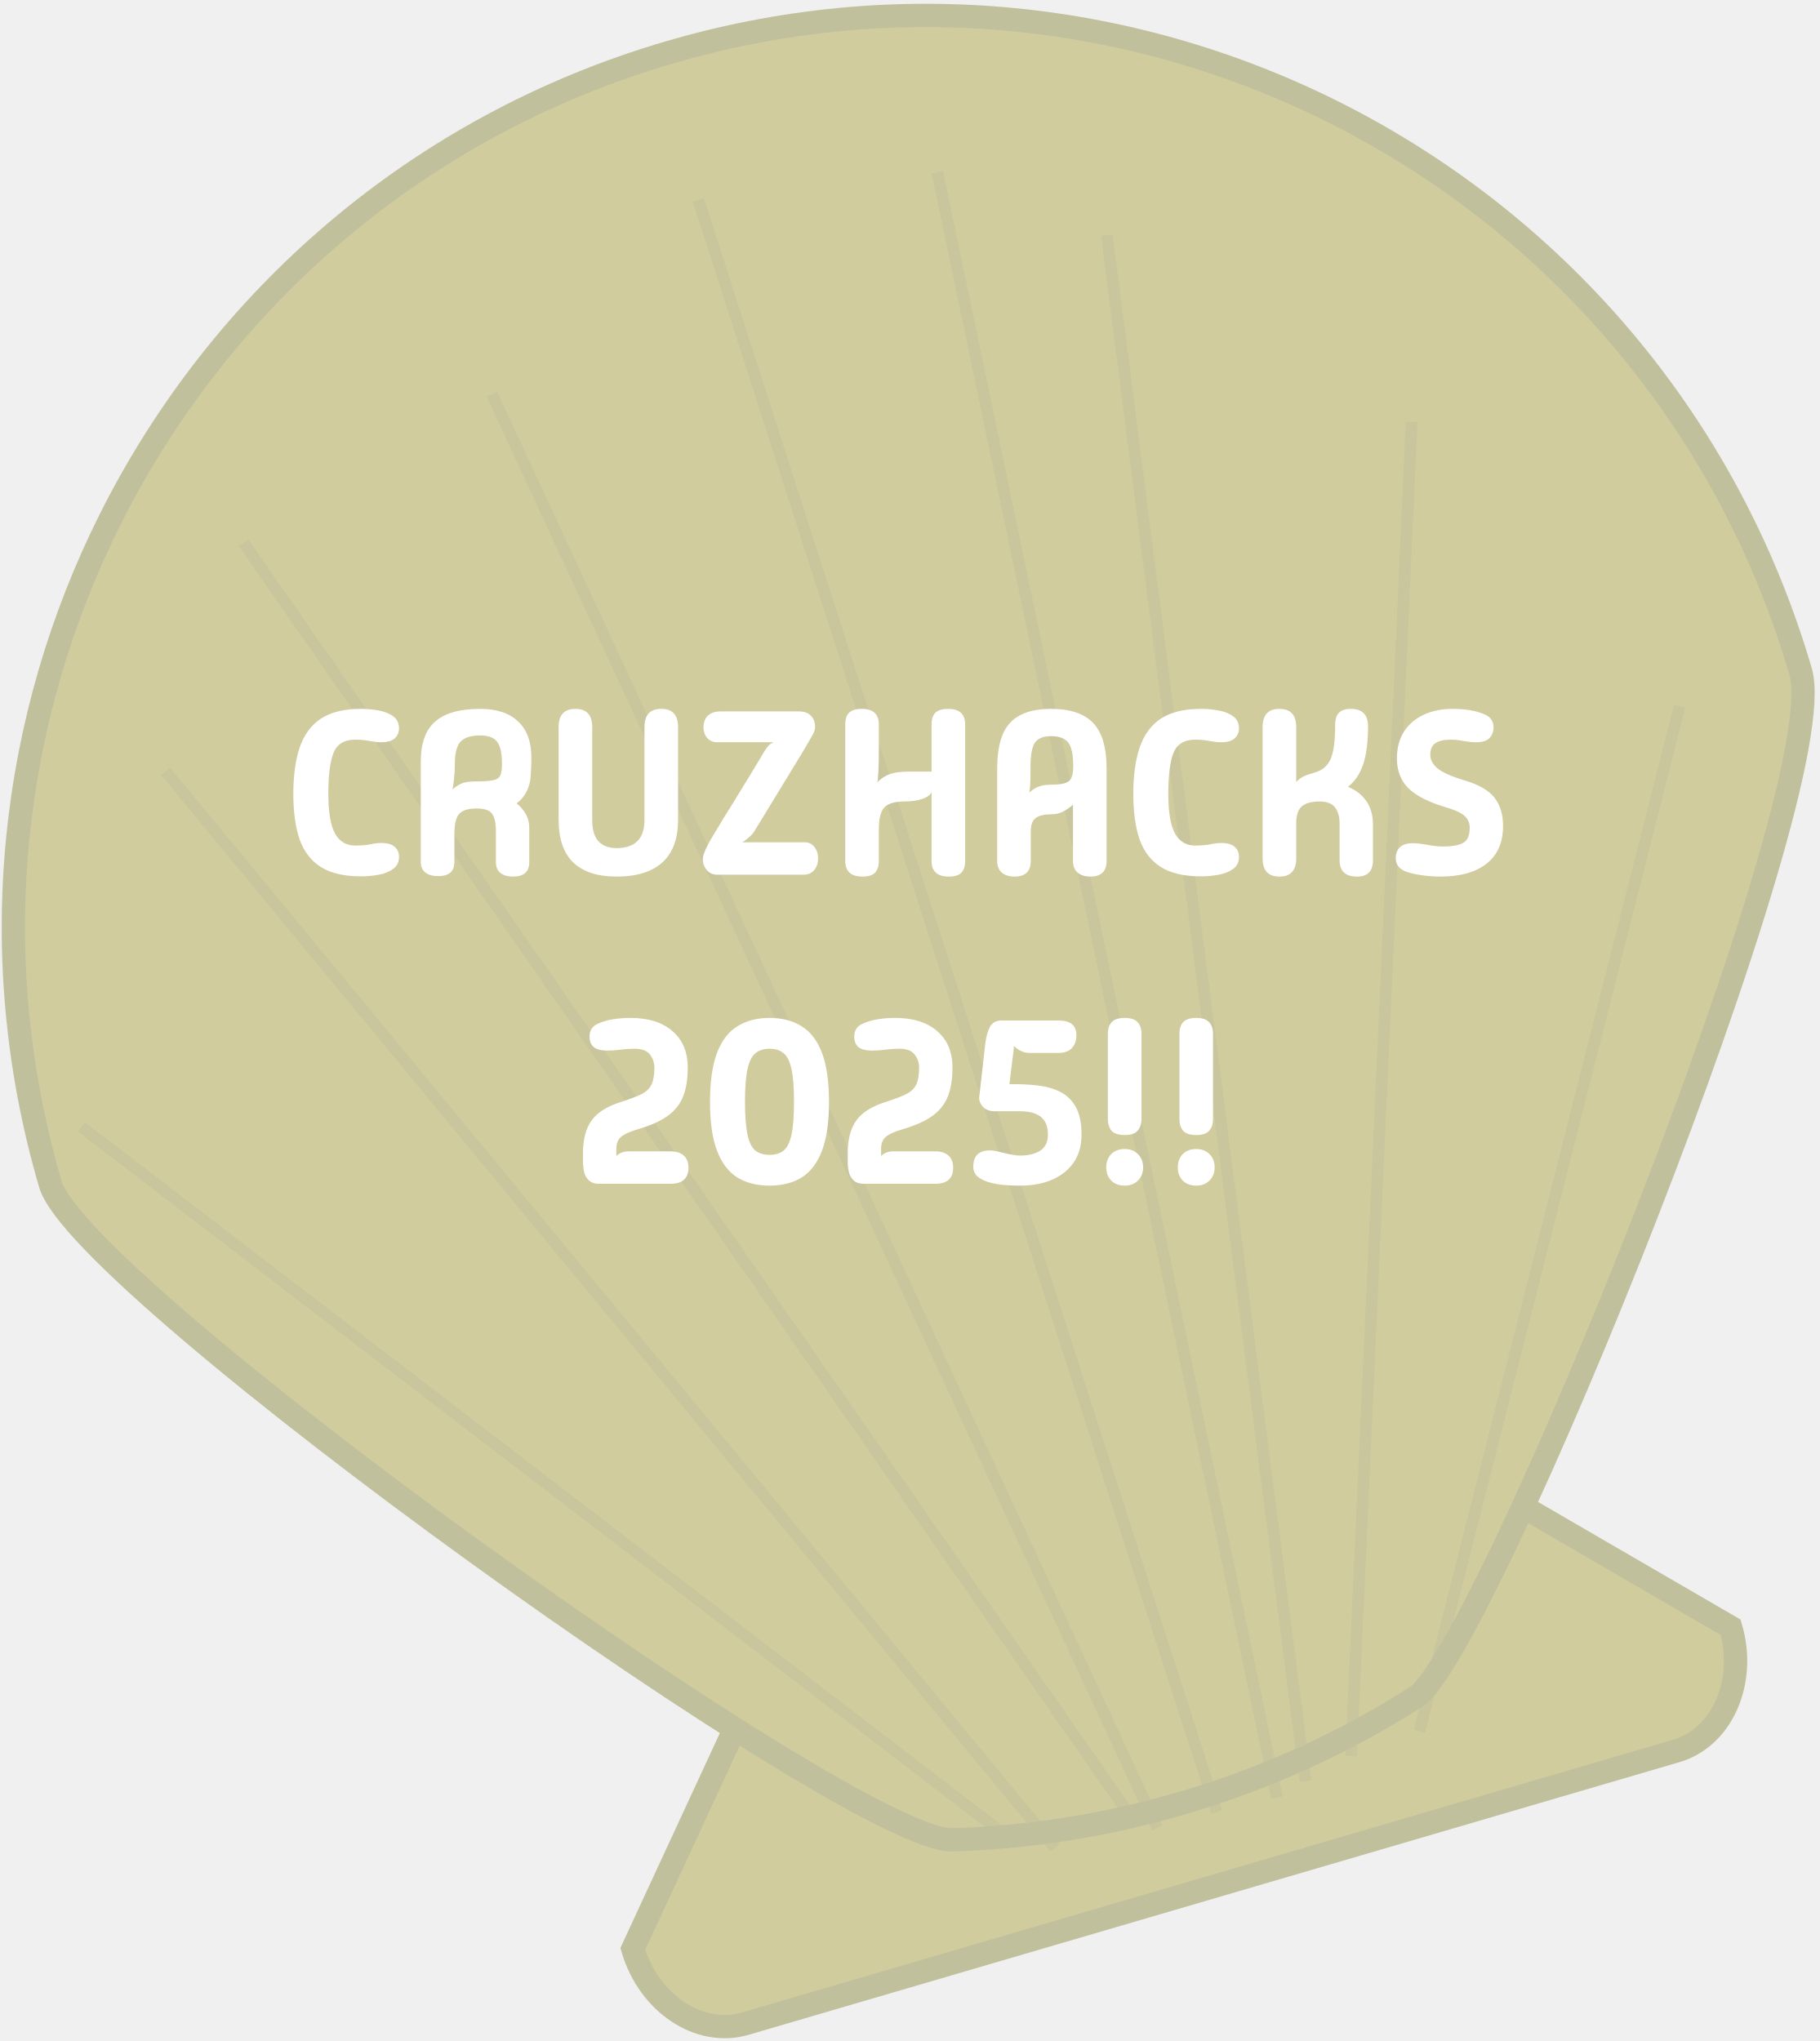
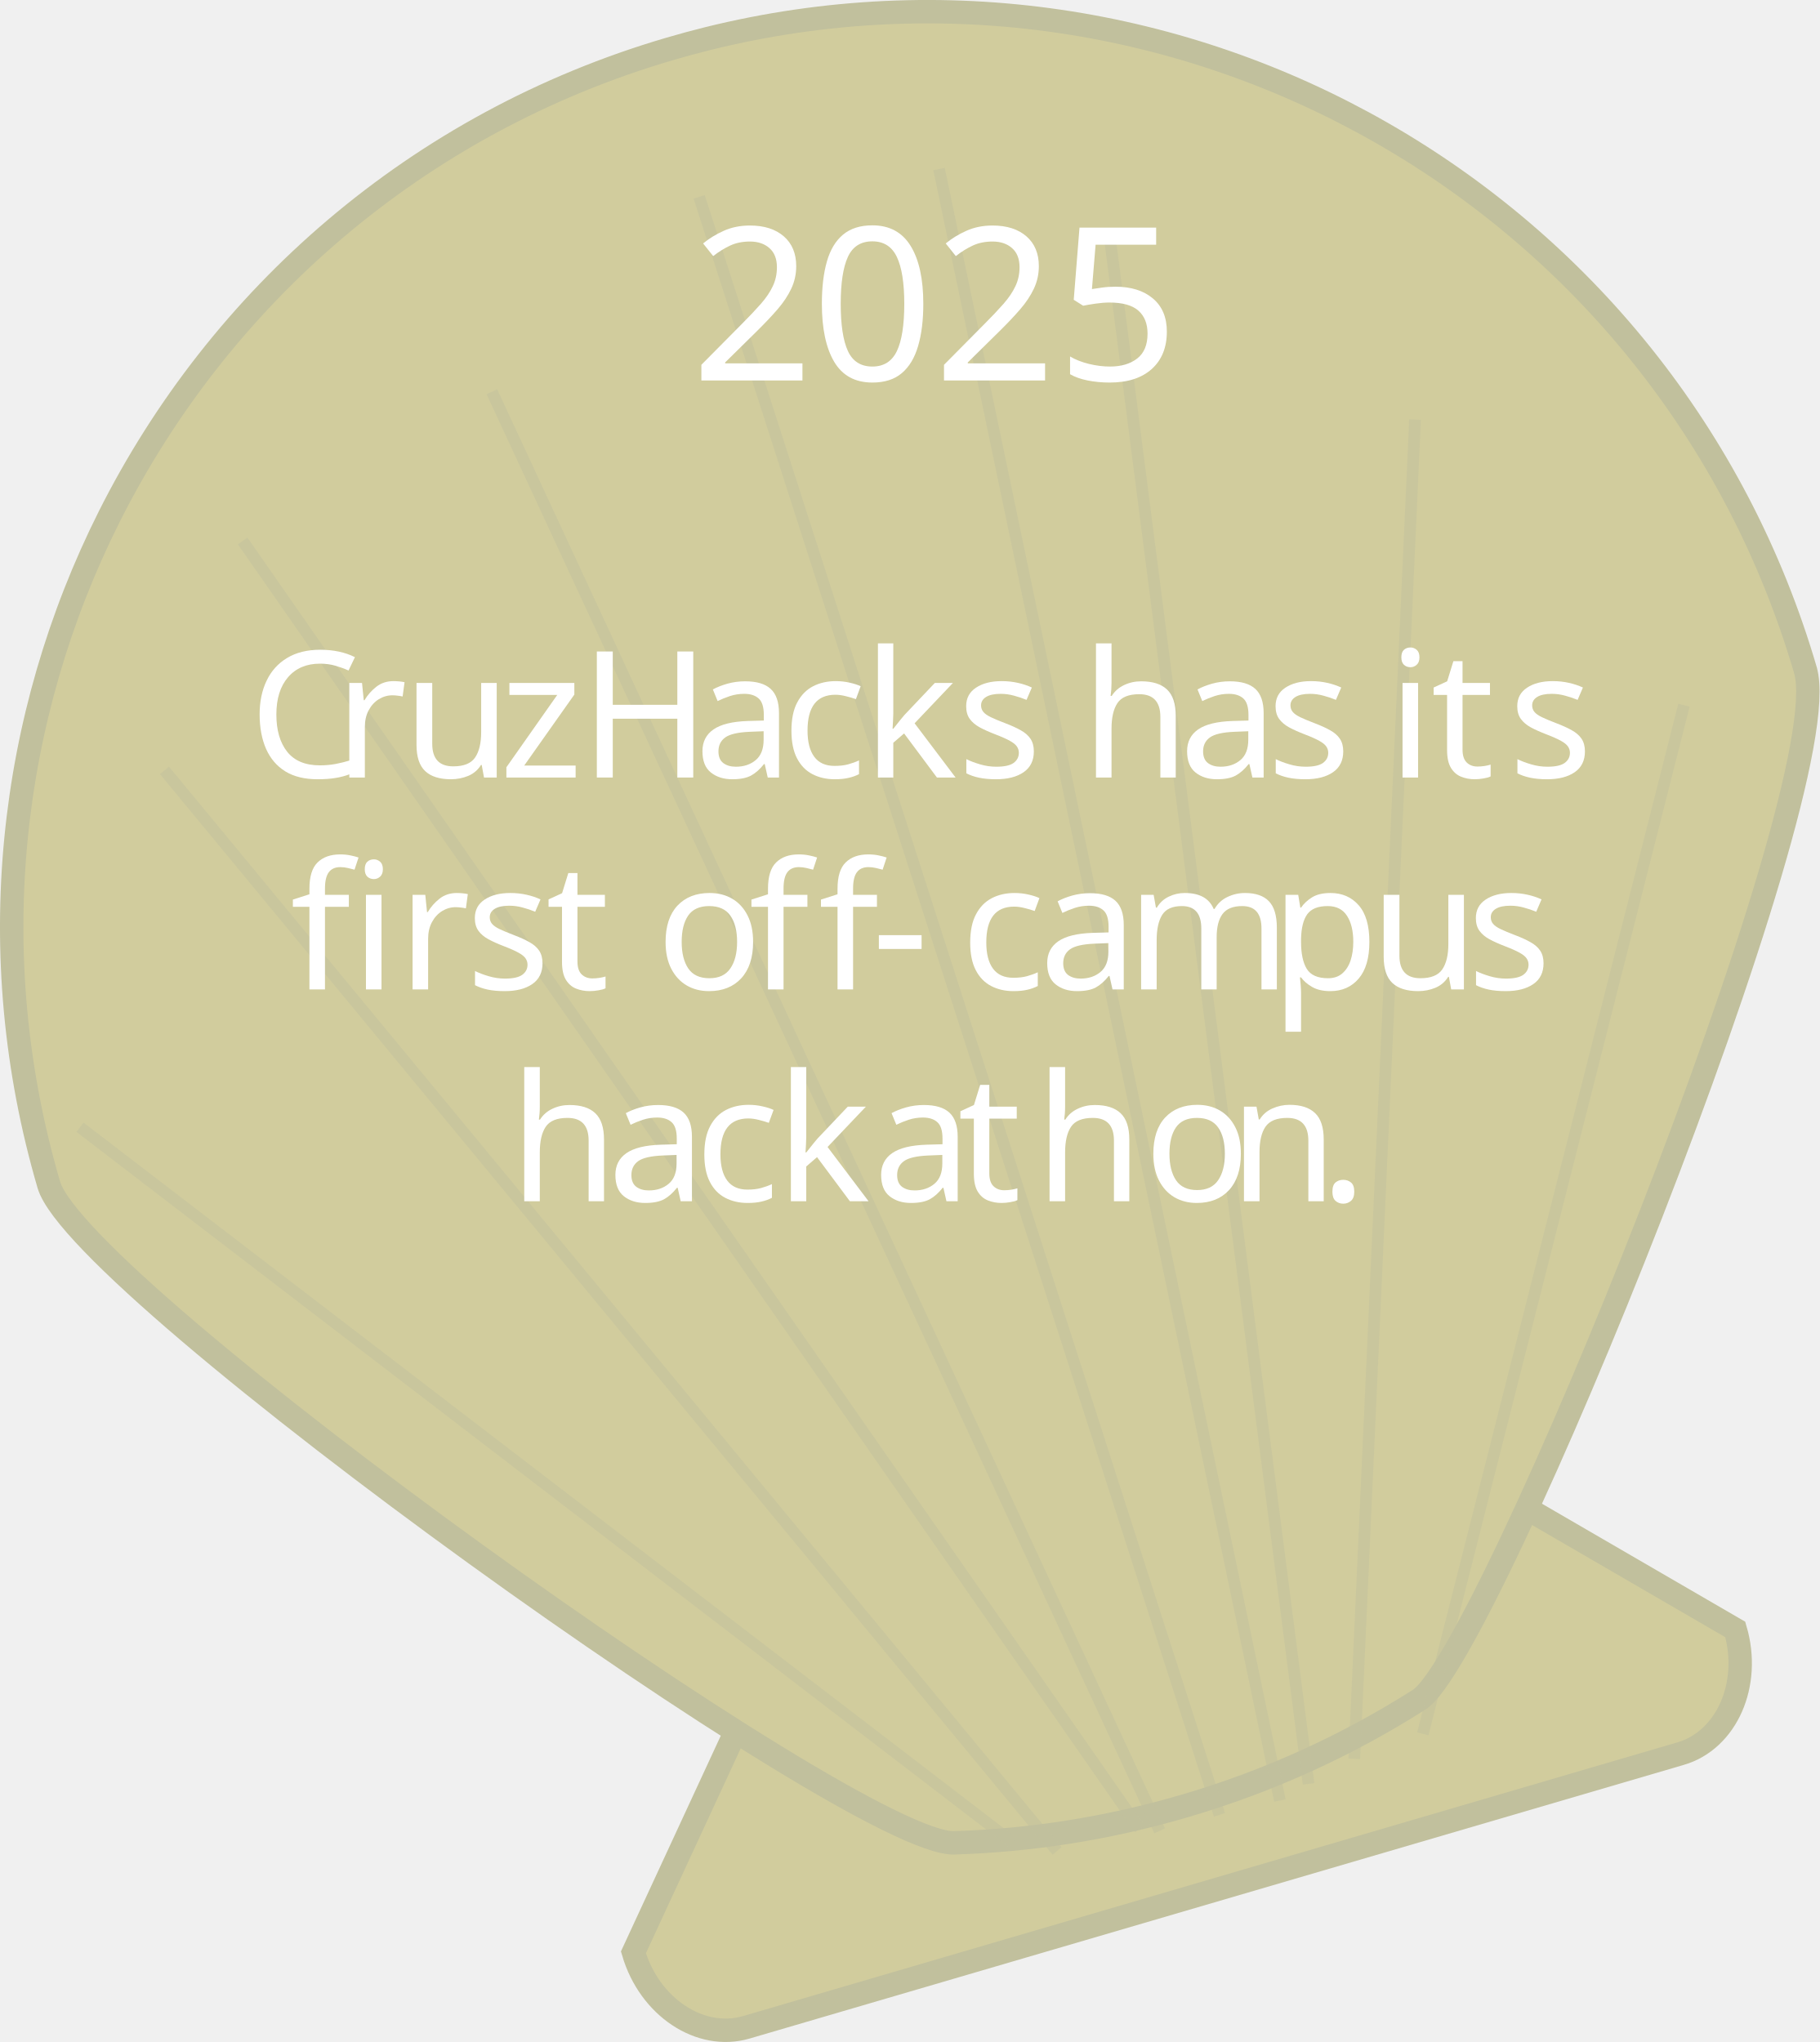
- <svg xmlns="http://www.w3.org/2000/svg" width="312" height="350" viewBox="0 0 312 350" fill="none">
-   <path d="M287.404 300.26L127.795 347.021C119.921 349.323 111.247 343.562 108.503 334.208L140.381 265.328L228.595 239.48L296.743 279.052C299.486 288.407 295.278 297.946 287.417 300.26H287.404Z" fill="#D1CC9D" stroke="#C1C09D" stroke-width="4" stroke-miterlimit="10" />
-   <path d="M308.726 115.15C314.717 135.607 254.493 283.558 242.781 291.017C230.613 298.771 217.165 304.962 202.623 309.221C189.52 313.062 176.331 315.105 163.302 315.499C146.373 316.016 13.879 220.956 8.638 203.071C-2.939 163.511 1.822 123.052 18.96 88.92C37.748 51.514 71.409 21.69 114.741 9C116.882 8.372 119.035 7.794 121.188 7.252C202.069 -12.799 285.091 34.381 308.726 115.138V115.15Z" fill="#D1CC9D" stroke="#C1C09D" stroke-width="4" stroke-miterlimit="10" />
-   <path opacity="0.5" d="M173.243 315.388L13.953 193.236" stroke="#C1C09D" stroke-width="2" stroke-miterlimit="10" />
-   <path opacity="0.5" d="M180.883 316.889L28.397 132.271" stroke="#C1C09D" stroke-width="2" stroke-miterlimit="10" />
-   <path opacity="0.5" d="M208.627 310.723L119.736 34.282" stroke="#C1C09D" stroke-width="2" stroke-miterlimit="10" />
-   <path opacity="0.5" d="M231.658 301.147L242.042 72.341" stroke="#C1C09D" stroke-width="2" stroke-miterlimit="10" />
-   <path opacity="0.5" d="M243.371 296.876L287.983 121.132" stroke="#C1C09D" stroke-width="2" stroke-miterlimit="10" />
-   <path opacity="0.5" d="M194.995 313.123L41.746 93.068" stroke="#C1C09D" stroke-width="2" stroke-miterlimit="10" />
-   <path opacity="0.5" d="M223.846 305.43L189.778 40.338" stroke="#C1C09D" stroke-width="2" stroke-miterlimit="10" />
-   <path opacity="0.5" d="M198.403 313.455L84.327 67.577" stroke="#C1C09D" stroke-width="2" stroke-miterlimit="10" />
-   <path opacity="0.5" d="M218.949 308.274L160.718 29.531" stroke="#C1C09D" stroke-width="2" stroke-miterlimit="10" />
-   <path d="M56.295 136.12C56.295 139.293 56.682 141.573 57.455 142.96C58.228 144.32 59.375 145 60.895 145C61.855 145 62.695 144.933 63.415 144.8C64.135 144.64 64.788 144.56 65.375 144.56C66.442 144.56 67.215 144.787 67.695 145.24C68.175 145.667 68.415 146.227 68.415 146.92C68.415 147.827 68.082 148.52 67.415 149C66.775 149.48 65.948 149.813 64.935 150C63.948 150.187 62.935 150.28 61.895 150.28C59.015 150.28 56.722 149.747 55.015 148.68C53.335 147.613 52.122 146.04 51.375 143.96C50.655 141.853 50.295 139.24 50.295 136.12C50.295 133 50.655 130.36 51.375 128.2C52.122 126.013 53.335 124.36 55.015 123.24C56.722 122.12 59.015 121.56 61.895 121.56C62.935 121.56 63.948 121.653 64.935 121.84C65.948 122.027 66.775 122.36 67.415 122.84C68.082 123.32 68.415 124.013 68.415 124.92C68.415 125.587 68.175 126.147 67.695 126.6C67.215 127.053 66.442 127.28 65.375 127.28C64.788 127.28 64.135 127.213 63.415 127.08C62.695 126.92 61.855 126.84 60.895 126.84C59.028 126.84 57.788 127.6 57.175 129.12C56.588 130.613 56.295 132.947 56.295 136.12ZM75.109 150.24C74.202 150.24 73.482 150.04 72.949 149.64C72.415 149.213 72.149 148.613 72.149 147.84V130.56C72.149 127.467 72.962 125.2 74.589 123.76C76.242 122.293 78.815 121.56 82.309 121.56C85.162 121.56 87.335 122.28 88.829 123.72C90.349 125.133 91.109 127.187 91.109 129.88C91.109 130.813 91.082 131.72 91.029 132.6C90.975 133.453 90.895 134.053 90.789 134.4C90.389 135.867 89.655 136.987 88.589 137.76C90.029 138.96 90.749 140.347 90.749 141.92V147.84C90.749 149.493 89.829 150.32 87.989 150.32C87.082 150.32 86.362 150.12 85.829 149.72C85.295 149.293 85.029 148.667 85.029 147.84V142.56C85.029 141.12 84.802 140.107 84.349 139.52C83.922 138.933 83.042 138.64 81.709 138.64C80.269 138.64 79.269 138.96 78.709 139.6C78.175 140.213 77.909 141.36 77.909 143.04V147.84C77.909 149.44 76.975 150.24 75.109 150.24ZM77.589 135.36C78.255 134.8 78.842 134.44 79.349 134.28C79.882 134.093 80.642 134 81.629 134C82.962 134 83.935 133.933 84.549 133.8C85.189 133.667 85.602 133.387 85.789 132.96C85.975 132.533 86.069 131.867 86.069 130.96C86.069 129.147 85.789 127.893 85.229 127.2C84.695 126.48 83.722 126.12 82.309 126.12C80.735 126.12 79.615 126.48 78.949 127.2C78.309 127.92 77.989 129.173 77.989 130.96C77.989 131.84 77.949 132.627 77.869 133.32C77.815 133.987 77.722 134.667 77.589 135.36ZM105.702 150.32C102.475 150.32 100.008 149.52 98.302 147.92C96.622 146.293 95.782 143.853 95.782 140.6V124.68C95.782 122.6 96.742 121.56 98.662 121.56C100.582 121.56 101.542 122.6 101.542 124.68V140.6C101.542 142.28 101.902 143.507 102.622 144.28C103.368 145.053 104.395 145.44 105.702 145.44C108.902 145.44 110.502 143.827 110.502 140.6V124.68C110.502 122.6 111.462 121.56 113.382 121.56C115.302 121.56 116.262 122.6 116.262 124.68V140.6C116.262 143.827 115.368 146.253 113.582 147.88C111.795 149.507 109.168 150.32 105.702 150.32ZM122.985 150C122.239 150 121.639 149.733 121.185 149.2C120.732 148.64 120.505 148.04 120.505 147.4C120.505 147.08 120.559 146.76 120.665 146.44C120.772 146.12 121.012 145.587 121.385 144.84C121.652 144.333 122.012 143.707 122.465 142.96C122.919 142.187 123.505 141.213 124.225 140.04C124.972 138.867 125.879 137.4 126.945 135.64C128.039 133.88 129.332 131.747 130.825 129.24C131.359 128.307 131.799 127.747 132.145 127.56C132.492 127.373 132.639 127.28 132.585 127.28H122.905C122.239 127.28 121.679 127.027 121.225 126.52C120.799 125.987 120.599 125.333 120.625 124.56C120.679 123.707 120.959 123.067 121.465 122.64C121.999 122.213 122.665 122 123.465 122H136.985C137.919 122 138.625 122.267 139.105 122.8C139.585 123.333 139.799 124 139.745 124.8C139.745 125.147 139.545 125.667 139.145 126.36C138.745 127.053 138.199 127.987 137.505 129.16L129.385 142.48C129.119 142.907 128.812 143.267 128.465 143.56C128.119 143.853 127.825 144.08 127.585 144.24C127.345 144.373 127.239 144.44 127.265 144.44H137.985C138.679 144.44 139.239 144.72 139.665 145.28C140.092 145.813 140.292 146.493 140.265 147.32C140.239 148.12 139.999 148.773 139.545 149.28C139.092 149.76 138.505 150 137.785 150H122.985ZM147.887 150.32C145.914 150.32 144.927 149.427 144.927 147.64V124.24C144.927 123.307 145.154 122.627 145.607 122.2C146.06 121.773 146.78 121.56 147.767 121.56C149.714 121.56 150.687 122.453 150.687 124.24V128.24C150.687 131.547 150.594 133.52 150.407 134.16C151.1 133.467 151.847 132.987 152.647 132.72C153.447 132.453 154.5 132.32 155.807 132.32H159.727V124.24C159.727 123.307 159.954 122.627 160.407 122.2C160.86 121.773 161.58 121.56 162.567 121.56C164.514 121.56 165.487 122.453 165.487 124.24V147.64C165.487 148.547 165.26 149.227 164.807 149.68C164.38 150.107 163.674 150.32 162.687 150.32C160.714 150.32 159.727 149.427 159.727 147.64V135.8C159.567 136.28 159.047 136.68 158.167 137C157.287 137.293 156.26 137.44 155.087 137.44C153.407 137.44 152.247 137.787 151.607 138.48C150.994 139.147 150.687 140.387 150.687 142.2V147.64C150.687 148.547 150.46 149.227 150.007 149.68C149.58 150.107 148.874 150.32 147.887 150.32ZM176.737 147.64C176.737 149.427 175.804 150.32 173.937 150.32C173.03 150.32 172.31 150.093 171.777 149.64C171.244 149.187 170.977 148.52 170.977 147.64V131.8C170.977 128.12 171.724 125.493 173.217 123.92C174.71 122.347 177.044 121.56 180.217 121.56C183.47 121.56 185.87 122.36 187.417 123.96C188.964 125.56 189.737 128.173 189.737 131.8V147.64C189.737 149.427 188.804 150.32 186.937 150.32C186.03 150.32 185.31 150.093 184.777 149.64C184.244 149.187 183.977 148.52 183.977 147.64V138C183.47 138.453 182.91 138.84 182.297 139.16C181.71 139.48 181.017 139.64 180.217 139.64C179.044 139.64 178.164 139.853 177.577 140.28C177.017 140.707 176.737 141.467 176.737 142.56V147.64ZM176.497 135.92C176.924 135.493 177.43 135.16 178.017 134.92C178.63 134.68 179.364 134.56 180.217 134.56C181.23 134.56 182.004 134.48 182.537 134.32C183.097 134.16 183.484 133.853 183.697 133.4C183.91 132.947 184.017 132.28 184.017 131.4C184.017 129.427 183.737 128.08 183.177 127.36C182.617 126.613 181.617 126.24 180.177 126.24C178.844 126.24 177.924 126.627 177.417 127.4C176.937 128.147 176.697 129.533 176.697 131.56C176.697 132.6 176.684 133.48 176.657 134.2C176.63 134.92 176.577 135.493 176.497 135.92ZM200.318 136.12C200.318 139.293 200.705 141.573 201.478 142.96C202.252 144.32 203.398 145 204.918 145C205.878 145 206.718 144.933 207.438 144.8C208.158 144.64 208.812 144.56 209.398 144.56C210.465 144.56 211.238 144.787 211.718 145.24C212.198 145.667 212.438 146.227 212.438 146.92C212.438 147.827 212.105 148.52 211.438 149C210.798 149.48 209.972 149.813 208.958 150C207.972 150.187 206.958 150.28 205.918 150.28C203.038 150.28 200.745 149.747 199.038 148.68C197.358 147.613 196.145 146.04 195.398 143.96C194.678 141.853 194.318 139.24 194.318 136.12C194.318 133 194.678 130.36 195.398 128.2C196.145 126.013 197.358 124.36 199.038 123.24C200.745 122.12 203.038 121.56 205.918 121.56C206.958 121.56 207.972 121.653 208.958 121.84C209.972 122.027 210.798 122.36 211.438 122.84C212.105 123.32 212.438 124.013 212.438 124.92C212.438 125.587 212.198 126.147 211.718 126.6C211.238 127.053 210.465 127.28 209.398 127.28C208.812 127.28 208.158 127.213 207.438 127.08C206.718 126.92 205.878 126.84 204.918 126.84C203.052 126.84 201.812 127.6 201.198 129.12C200.612 130.613 200.318 132.947 200.318 136.12ZM232.689 150.32C230.689 150.32 229.689 149.387 229.689 147.52V141.32C229.689 140.04 229.423 139.08 228.889 138.44C228.383 137.773 227.503 137.44 226.249 137.44C224.889 137.44 223.876 137.72 223.209 138.28C222.569 138.84 222.249 139.813 222.249 141.2V147.2C222.249 149.28 221.289 150.32 219.369 150.32C217.449 150.32 216.489 149.28 216.489 147.2V124.68C216.489 122.6 217.449 121.56 219.369 121.56C221.289 121.56 222.249 122.6 222.249 124.68V134.08C222.623 133.707 223.009 133.413 223.409 133.2C223.809 132.987 224.476 132.747 225.409 132.48C226.743 132.107 227.663 131.32 228.169 130.12C228.676 128.92 228.929 127 228.929 124.36C228.929 123.373 229.143 122.667 229.569 122.24C229.996 121.787 230.676 121.56 231.609 121.56C233.583 121.56 234.569 122.56 234.569 124.56C234.569 127.227 234.289 129.4 233.729 131.08C233.169 132.733 232.303 134.013 231.129 134.92C233.983 136.147 235.409 138.307 235.409 141.4V147.52C235.409 149.387 234.503 150.32 232.689 150.32ZM246.918 150.32C245.905 150.32 244.838 150.24 243.718 150.08C242.598 149.92 241.692 149.707 240.998 149.44C239.878 148.987 239.318 148.227 239.318 147.16C239.318 146.387 239.545 145.773 239.998 145.32C240.478 144.84 241.225 144.6 242.238 144.6C242.932 144.6 243.772 144.693 244.758 144.88C245.745 145.067 246.612 145.16 247.358 145.16C249.012 145.16 250.198 144.947 250.918 144.52C251.638 144.093 251.998 143.227 251.998 141.92C251.998 141.147 251.718 140.493 251.158 139.96C250.625 139.427 249.545 138.92 247.918 138.44C244.958 137.56 242.812 136.467 241.478 135.16C240.172 133.853 239.518 132.16 239.518 130.08C239.518 128.267 239.918 126.733 240.718 125.48C241.545 124.2 242.678 123.227 244.118 122.56C245.558 121.893 247.198 121.56 249.038 121.56C251.198 121.56 252.985 121.853 254.398 122.44C255.518 122.867 256.078 123.627 256.078 124.72C256.078 125.493 255.838 126.12 255.358 126.6C254.905 127.053 254.172 127.28 253.158 127.28C252.492 127.28 251.772 127.213 250.998 127.08C250.225 126.92 249.465 126.84 248.718 126.84C247.572 126.84 246.705 127.04 246.118 127.44C245.532 127.84 245.238 128.507 245.238 129.44C245.238 130.293 245.652 131.067 246.478 131.76C247.305 132.453 248.825 133.133 251.038 133.8C253.572 134.547 255.318 135.56 256.278 136.84C257.238 138.093 257.718 139.693 257.718 141.64C257.718 144.467 256.772 146.627 254.878 148.12C253.012 149.587 250.358 150.32 246.918 150.32ZM102.76 203C102.014 203 101.44 202.827 101.04 202.48C100.64 202.133 100.36 201.693 100.2 201.16C100.067 200.627 99.987 200.053 99.96 199.44C99.96 198.827 99.96 198.253 99.96 197.72C99.96 195.347 100.467 193.467 101.48 192.08C102.494 190.693 104.254 189.627 106.76 188.88C108.12 188.427 109.187 188.013 109.96 187.64C110.76 187.24 111.334 186.707 111.68 186.04C112.027 185.347 112.2 184.373 112.2 183.12C112.2 182.24 111.947 181.48 111.44 180.84C110.934 180.173 110.054 179.84 108.8 179.84C108.054 179.84 107.267 179.893 106.44 180C105.64 180.107 104.88 180.16 104.16 180.16C103.094 180.16 102.307 179.96 101.8 179.56C101.32 179.16 101.08 178.547 101.08 177.72C101.08 176.627 101.64 175.867 102.76 175.44C104.174 174.853 105.96 174.56 108.12 174.56C111.187 174.56 113.587 175.32 115.32 176.84C117.054 178.333 117.92 180.413 117.92 183.08C117.92 185.053 117.654 186.707 117.12 188.04C116.587 189.373 115.707 190.48 114.48 191.36C113.254 192.24 111.6 192.987 109.52 193.6C108.054 194.027 107.04 194.48 106.48 194.96C105.947 195.413 105.68 196.093 105.68 197V198.24C106.214 197.707 106.92 197.44 107.8 197.44H114.96C115.947 197.44 116.707 197.68 117.24 198.16C117.774 198.64 118.04 199.333 118.04 200.24C118.04 202.08 117.014 203 114.96 203H102.76ZM131.94 203.32C129.807 203.32 127.967 202.853 126.42 201.92C124.9 200.96 123.74 199.427 122.94 197.32C122.14 195.213 121.74 192.427 121.74 188.96C121.74 185.467 122.14 182.667 122.94 180.56C123.74 178.453 124.9 176.933 126.42 176C127.94 175.04 129.78 174.56 131.94 174.56C134.127 174.56 135.967 175.04 137.46 176C138.98 176.933 140.14 178.453 140.94 180.56C141.74 182.667 142.14 185.467 142.14 188.96C142.14 192.427 141.74 195.213 140.94 197.32C140.14 199.427 138.98 200.96 137.46 201.92C135.94 202.853 134.1 203.32 131.94 203.32ZM131.94 198.04C132.927 198.04 133.727 197.8 134.34 197.32C134.954 196.84 135.407 195.947 135.7 194.64C135.994 193.307 136.14 191.413 136.14 188.96C136.14 186.48 135.994 184.587 135.7 183.28C135.407 181.973 134.954 181.08 134.34 180.6C133.727 180.093 132.927 179.84 131.94 179.84C130.98 179.84 130.18 180.093 129.54 180.6C128.927 181.08 128.474 181.973 128.18 183.28C127.887 184.587 127.74 186.48 127.74 188.96C127.74 191.413 127.887 193.307 128.18 194.64C128.474 195.947 128.927 196.84 129.54 197.32C130.18 197.8 130.98 198.04 131.94 198.04ZM148.151 203C147.404 203 146.831 202.827 146.431 202.48C146.031 202.133 145.751 201.693 145.591 201.16C145.458 200.627 145.378 200.053 145.351 199.44C145.351 198.827 145.351 198.253 145.351 197.72C145.351 195.347 145.858 193.467 146.871 192.08C147.884 190.693 149.644 189.627 152.151 188.88C153.511 188.427 154.578 188.013 155.351 187.64C156.151 187.24 156.724 186.707 157.071 186.04C157.418 185.347 157.591 184.373 157.591 183.12C157.591 182.24 157.338 181.48 156.831 180.84C156.324 180.173 155.444 179.84 154.191 179.84C153.444 179.84 152.658 179.893 151.831 180C151.031 180.107 150.271 180.16 149.551 180.16C148.484 180.16 147.698 179.96 147.191 179.56C146.711 179.16 146.471 178.547 146.471 177.72C146.471 176.627 147.031 175.867 148.151 175.44C149.564 174.853 151.351 174.56 153.511 174.56C156.578 174.56 158.978 175.32 160.711 176.84C162.444 178.333 163.311 180.413 163.311 183.08C163.311 185.053 163.044 186.707 162.511 188.04C161.978 189.373 161.098 190.48 159.871 191.36C158.644 192.24 156.991 192.987 154.911 193.6C153.444 194.027 152.431 194.48 151.871 194.96C151.338 195.413 151.071 196.093 151.071 197V198.24C151.604 197.707 152.311 197.44 153.191 197.44H160.351C161.338 197.44 162.098 197.68 162.631 198.16C163.164 198.64 163.431 199.333 163.431 200.24C163.431 202.08 162.404 203 160.351 203H148.151ZM174.84 203.32C174.226 203.32 173.466 203.293 172.56 203.24C171.68 203.187 170.8 203.053 169.92 202.84C169.066 202.627 168.346 202.307 167.76 201.88C167.173 201.427 166.88 200.827 166.88 200.08C166.88 198.213 167.826 197.28 169.72 197.28C170.173 197.28 170.706 197.36 171.32 197.52C171.933 197.653 172.56 197.8 173.2 197.96C173.866 198.093 174.453 198.16 174.96 198.16C176.346 198.16 177.48 197.88 178.36 197.32C179.24 196.733 179.68 195.827 179.68 194.6C179.68 193.667 179.52 192.933 179.2 192.4C178.88 191.84 178.466 191.44 177.96 191.2C177.48 190.933 176.96 190.76 176.4 190.68C175.866 190.6 175.373 190.56 174.92 190.56H170.56C169.733 190.56 169.08 190.333 168.6 189.88C168.146 189.4 167.906 188.88 167.88 188.32L168.96 178.8C169.093 177.76 169.346 176.867 169.72 176.12C170.12 175.373 170.8 175 171.76 175H181.48C182.493 175 183.253 175.2 183.76 175.6C184.293 176 184.56 176.653 184.56 177.56C184.56 178.467 184.293 179.2 183.76 179.76C183.226 180.293 182.466 180.56 181.48 180.56H176.48C176.026 180.56 175.56 180.453 175.08 180.24C174.6 180.027 174.2 179.733 173.88 179.36C173.88 179.333 173.853 179.547 173.8 180C173.746 180.427 173.68 180.973 173.6 181.64C173.52 182.28 173.44 182.933 173.36 183.6C173.28 184.267 173.213 184.827 173.16 185.28C173.106 185.707 173.08 185.92 173.08 185.92C174.733 185.893 176.293 185.96 177.76 186.12C179.253 186.28 180.573 186.64 181.72 187.2C182.866 187.76 183.773 188.627 184.44 189.8C185.106 190.973 185.44 192.573 185.44 194.6C185.44 196.467 184.986 198.053 184.08 199.36C183.2 200.64 181.96 201.627 180.36 202.32C178.786 202.987 176.946 203.32 174.84 203.32ZM192.841 194.64C191.801 194.64 191.055 194.4 190.601 193.92C190.175 193.413 189.961 192.747 189.961 191.92V177.28C189.961 176.427 190.175 175.76 190.601 175.28C191.055 174.8 191.801 174.56 192.841 174.56C193.881 174.56 194.615 174.8 195.041 175.28C195.495 175.76 195.721 176.427 195.721 177.28V191.92C195.721 192.747 195.495 193.413 195.041 193.92C194.615 194.4 193.881 194.64 192.841 194.64ZM192.841 203.32C191.881 203.32 191.108 203.027 190.521 202.44C189.961 201.853 189.681 201.107 189.681 200.2C189.681 199.267 189.961 198.507 190.521 197.92C191.108 197.333 191.881 197.04 192.841 197.04C193.775 197.04 194.535 197.333 195.121 197.92C195.708 198.507 196.001 199.267 196.001 200.2C196.001 201.107 195.708 201.853 195.121 202.44C194.535 203.027 193.775 203.32 192.841 203.32ZM205.107 194.64C204.067 194.64 203.32 194.4 202.867 193.92C202.44 193.413 202.227 192.747 202.227 191.92V177.28C202.227 176.427 202.44 175.76 202.867 175.28C203.32 174.8 204.067 174.56 205.107 174.56C206.147 174.56 206.88 174.8 207.307 175.28C207.76 175.76 207.987 176.427 207.987 177.28V191.92C207.987 192.747 207.76 193.413 207.307 193.92C206.88 194.4 206.147 194.64 205.107 194.64ZM205.107 203.32C204.147 203.32 203.374 203.027 202.787 202.44C202.227 201.853 201.947 201.107 201.947 200.2C201.947 199.267 202.227 198.507 202.787 197.92C203.374 197.333 204.147 197.04 205.107 197.04C206.04 197.04 206.8 197.333 207.387 197.92C207.974 198.507 208.267 199.267 208.267 200.2C208.267 201.107 207.974 201.853 207.387 202.44C206.8 203.027 206.04 203.32 205.107 203.32Z" fill="white" />
+ <svg xmlns="http://www.w3.org/2000/svg" id="Layer_1" viewBox="0 0 310.85 348.88">
+   <defs>
+     <style>
+       .cls-1 {
+         fill: #d1cc9d;
+         stroke-width: 4px;
+       }
+ 
+       .cls-1, .cls-2 {
+         stroke: #c1c09d;
+         stroke-miterlimit: 10;
+       }
+ 
+       .cls-2 {
+         fill: none;
+         isolation: isolate;
+         opacity: .5;
+         stroke-width: 2px;
+       }
+ 
+       .cls-3 {
+         letter-spacing: 0em;
+       }
+ 
+       .cls-4 {
+         letter-spacing: 0em;
+       }
+ 
+       .cls-5 {
+         letter-spacing: 0em;
+       }
+ 
+       .cls-6 {
+         letter-spacing: 0em;
+       }
+ 
+       .cls-7 {
+         font-size: 30.16px;
+       }
+ 
+       .cls-7, .cls-8 {
+         fill: #fff;
+         font-family: MadimiOne-Regular, 'Madimi One';
+       }
+ 
+       .cls-8 {
+         font-size: 36.56px;
+       }
+ 
+       .cls-9 {
+         letter-spacing: -.06em;
+       }
+ 
+       .cls-10 {
+         letter-spacing: -.13em;
+       }
+ 
+       .cls-11 {
+         letter-spacing: -.03em;
+       }
+ 
+       .cls-12 {
+         letter-spacing: -.02em;
+       }
+ 
+       .cls-13 {
+         letter-spacing: -.02em;
+       }
+ 
+       .cls-14 {
+         letter-spacing: -.01em;
+       }
+ 
+       .cls-15 {
+         letter-spacing: -.02em;
+       }
+ 
+       .cls-16 {
+         letter-spacing: -.01em;
+       }
+ 
+       .cls-17 {
+         letter-spacing: -.05em;
+       }
+ 
+       .cls-18 {
+         letter-spacing: -.04em;
+       }
+ 
+       .cls-19 {
+         letter-spacing: -.04em;
+       }
+ 
+       .cls-20 {
+         letter-spacing: -.03em;
+       }
+ 
+       .cls-21 {
+         letter-spacing: -.03em;
+       }
+ 
+       .cls-22 {
+         letter-spacing: -.03em;
+       }
+ 
+       .cls-23 {
+         letter-spacing: 0em;
+       }
+ 
+       .cls-24 {
+         letter-spacing: 0em;
+       }
+ 
+       .cls-25 {
+         letter-spacing: 0em;
+       }
+ 
+       .cls-26 {
+         letter-spacing: 0em;
+       }
+ 
+       .cls-27 {
+         letter-spacing: .03em;
+       }
+ 
+       .cls-28 {
+         letter-spacing: .03em;
+       }
+ 
+       .cls-29 {
+         letter-spacing: 0em;
+       }
+ 
+       .cls-30 {
+         letter-spacing: 0em;
+       }
+     </style>
+   </defs>
+   <path class="cls-1" d="M287.11,299.61l-159.61,46.76c-7.87,2.3-16.55-3.46-19.29-12.81l31.88-68.88,88.21-25.85,68.15,39.57c2.74,9.36-1.46,18.89-9.33,21.21h-.01Z" />
+   <path class="cls-1" d="M308.43,114.5c5.99,20.46-54.23,168.41-65.95,175.87-12.17,7.75-25.62,13.95-40.16,18.2-13.1,3.84-26.29,5.88-39.32,6.28-16.93.52-149.42-94.54-154.66-112.43C-3.24,162.86,1.53,122.4,18.66,88.27,37.45,50.87,71.11,21.04,114.44,8.35c2.14-.63,4.29-1.21,6.45-1.75,80.88-20.05,163.9,27.13,187.54,107.89h0Z" />
+   <path class="cls-2" d="M172.95,314.74L13.66,192.59" />
+   <path class="cls-2" d="M180.59,316.24L28.1,131.62" />
+   <path class="cls-2" d="M208.33,310.07L119.44,33.63" />
+   <path class="cls-2" d="M231.36,300.5l10.38-228.81" />
+   <path class="cls-2" d="M243.07,296.23l44.61-175.74" />
+   <path class="cls-2" d="M194.7,312.47L41.45,92.42" />
+   <path class="cls-2" d="M223.55,304.78L189.48,39.69" />
+   <path class="cls-2" d="M198.11,312.81L84.03,66.93" />
+   <path class="cls-2" d="M218.65,307.63L160.42,28.88" />
+   <text class="cls-7" transform="translate(42.51 132.84)">
+     <tspan class="cls-17" x="0" y="0">C</tspan>
+     <tspan class="cls-21" x="14.6" y="0">r</tspan>
+     <tspan class="cls-13" x="26.27" y="0">u</tspan>
+     <tspan class="cls-12" x="42.83" y="0">z</tspan>
+     <tspan class="cls-25" x="56.53" y="0">H</tspan>
+     <tspan class="cls-5" x="76.1" y="0">a</tspan>
+     <tspan class="cls-29" x="91.04" y="0">c</tspan>
+     <tspan x="104.91" y="0">ks </tspan>
+     <tspan class="cls-14" x="142.16" y="0">h</tspan>
+     <tspan class="cls-4" x="158.9" y="0">a</tspan>
+     <tspan class="cls-3" x="173.87" y="0">s </tspan>
+     <tspan class="cls-11" x="194.53" y="0">i</tspan>
+     <tspan class="cls-28" x="201.92" y="0">t</tspan>
+     <tspan x="215.16" y="0">s </tspan>
+     <tspan x="7.07" y="36.2">fi</tspan>
+     <tspan class="cls-20" x="25.41" y="36.2">r</tspan>
+     <tspan class="cls-13" x="37.08" y="36.2">s</tspan>
+     <tspan x="50.72" y="36.2">t </tspan>
+     <tspan class="cls-23" x="69.54" y="36.2">o</tspan>
+     <tspan class="cls-19" x="85.41" y="36.2">f</tspan>
+     <tspan class="cls-10" x="97.29" y="36.2">f</tspan>
+     <tspan class="cls-18" x="106.43" y="36.2">-</tspan>
+     <tspan class="cls-24" x="121.58" y="36.2">c</tspan>
+     <tspan x="135" y="36.2">a</tspan>
+     <tspan class="cls-15" x="149.87" y="36.2">m</tspan>
+     <tspan x="174.54" y="36.2">p</tspan>
+     <tspan class="cls-14" x="191.5" y="36.2">u</tspan>
+     <tspan x="208.09" y="36.2">s </tspan>
+     <tspan class="cls-16" x="44.49" y="72.39">h</tspan>
+     <tspan class="cls-5" x="61.23" y="72.39">a</tspan>
+     <tspan class="cls-29" x="76.16" y="72.39">c</tspan>
+     <tspan x="90.04" y="72.39">k</tspan>
+     <tspan class="cls-16" x="106.63" y="72.39">a</tspan>
+     <tspan class="cls-27" x="121.08" y="72.39">t</tspan>
+     <tspan x="134.23" y="72.39">ho</tspan>
+     <tspan class="cls-9" x="167.44" y="72.39">n</tspan>
+     <tspan x="182.94" y="72.39">.</tspan>
+   </text>
+   <text class="cls-8" transform="translate(118.07 65)">
+     <tspan class="cls-26" x="0" y="0">2</tspan>
+     <tspan class="cls-22" x="20.54" y="0">0</tspan>
+     <tspan class="cls-30" x="41.45" y="0">2</tspan>
+     <tspan class="cls-6" x="62.44" y="0">5</tspan>
+   </text>
</svg>
